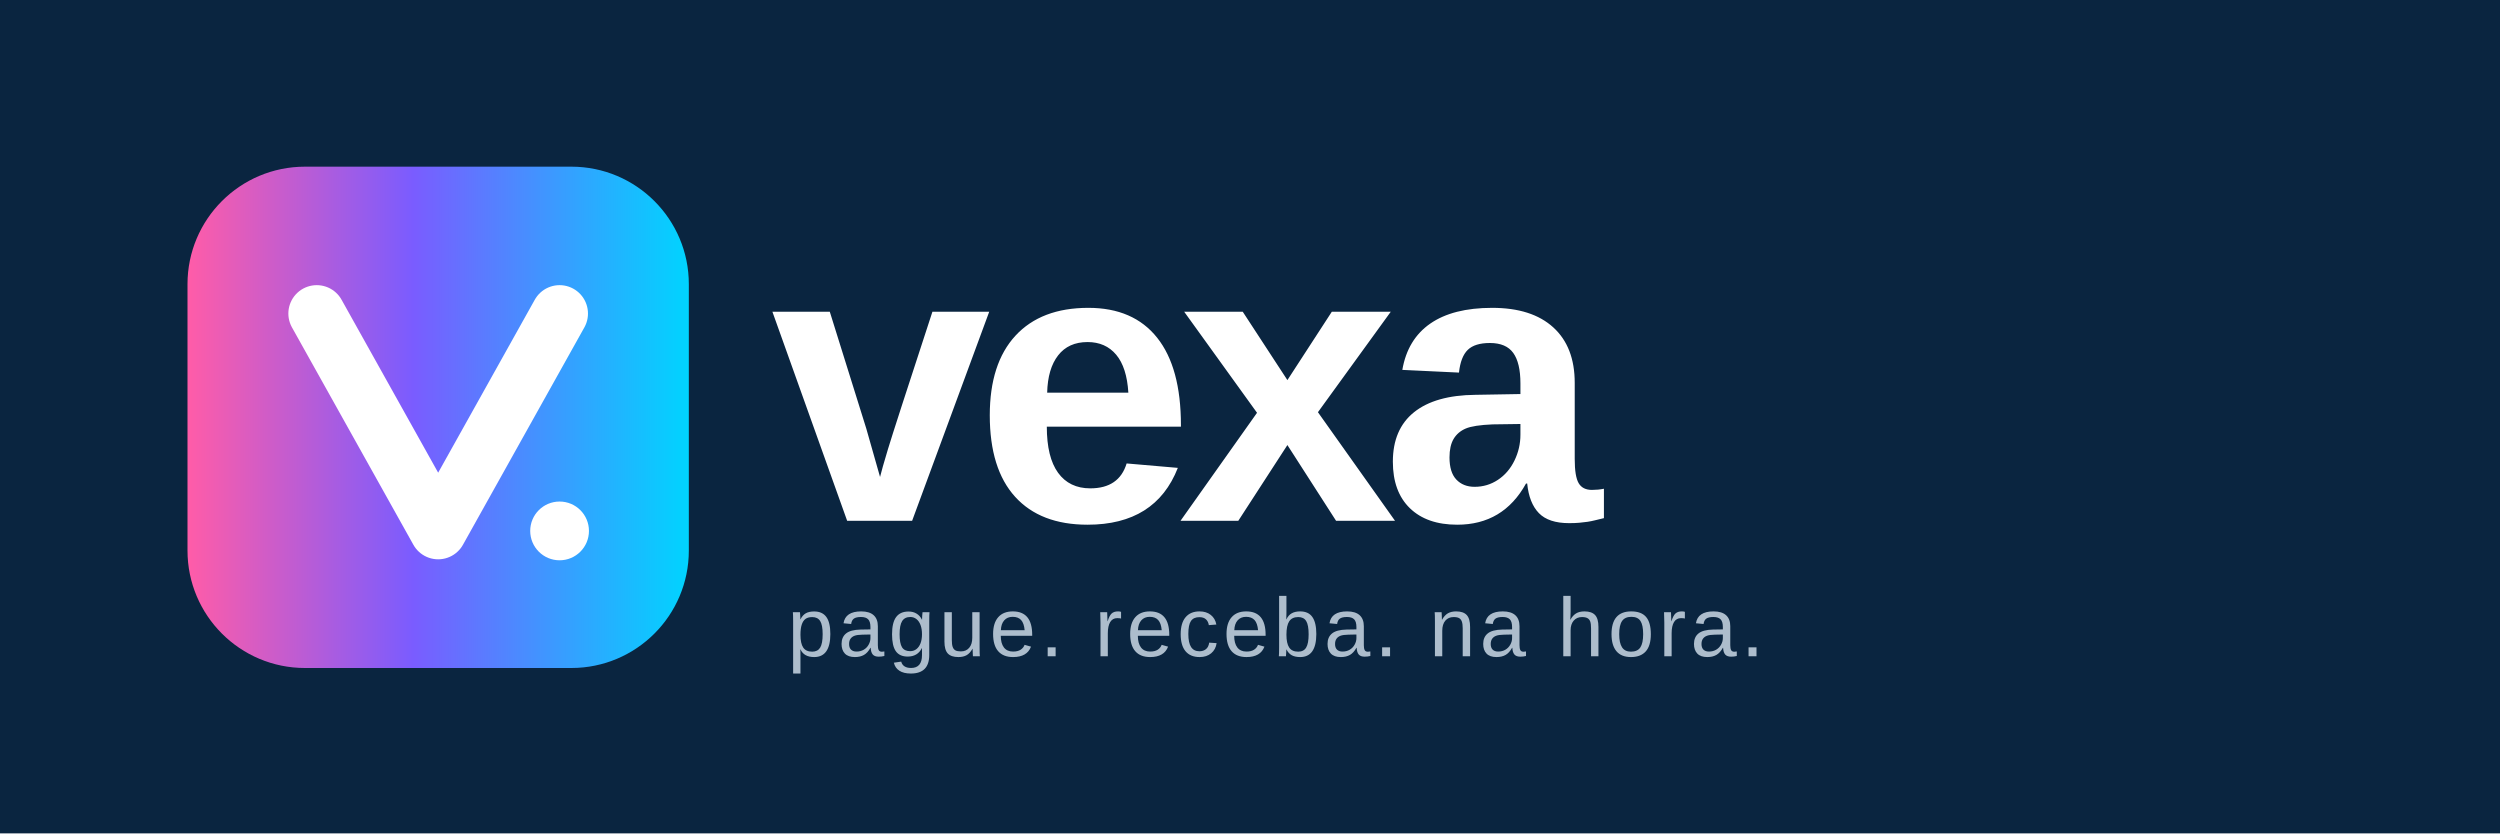
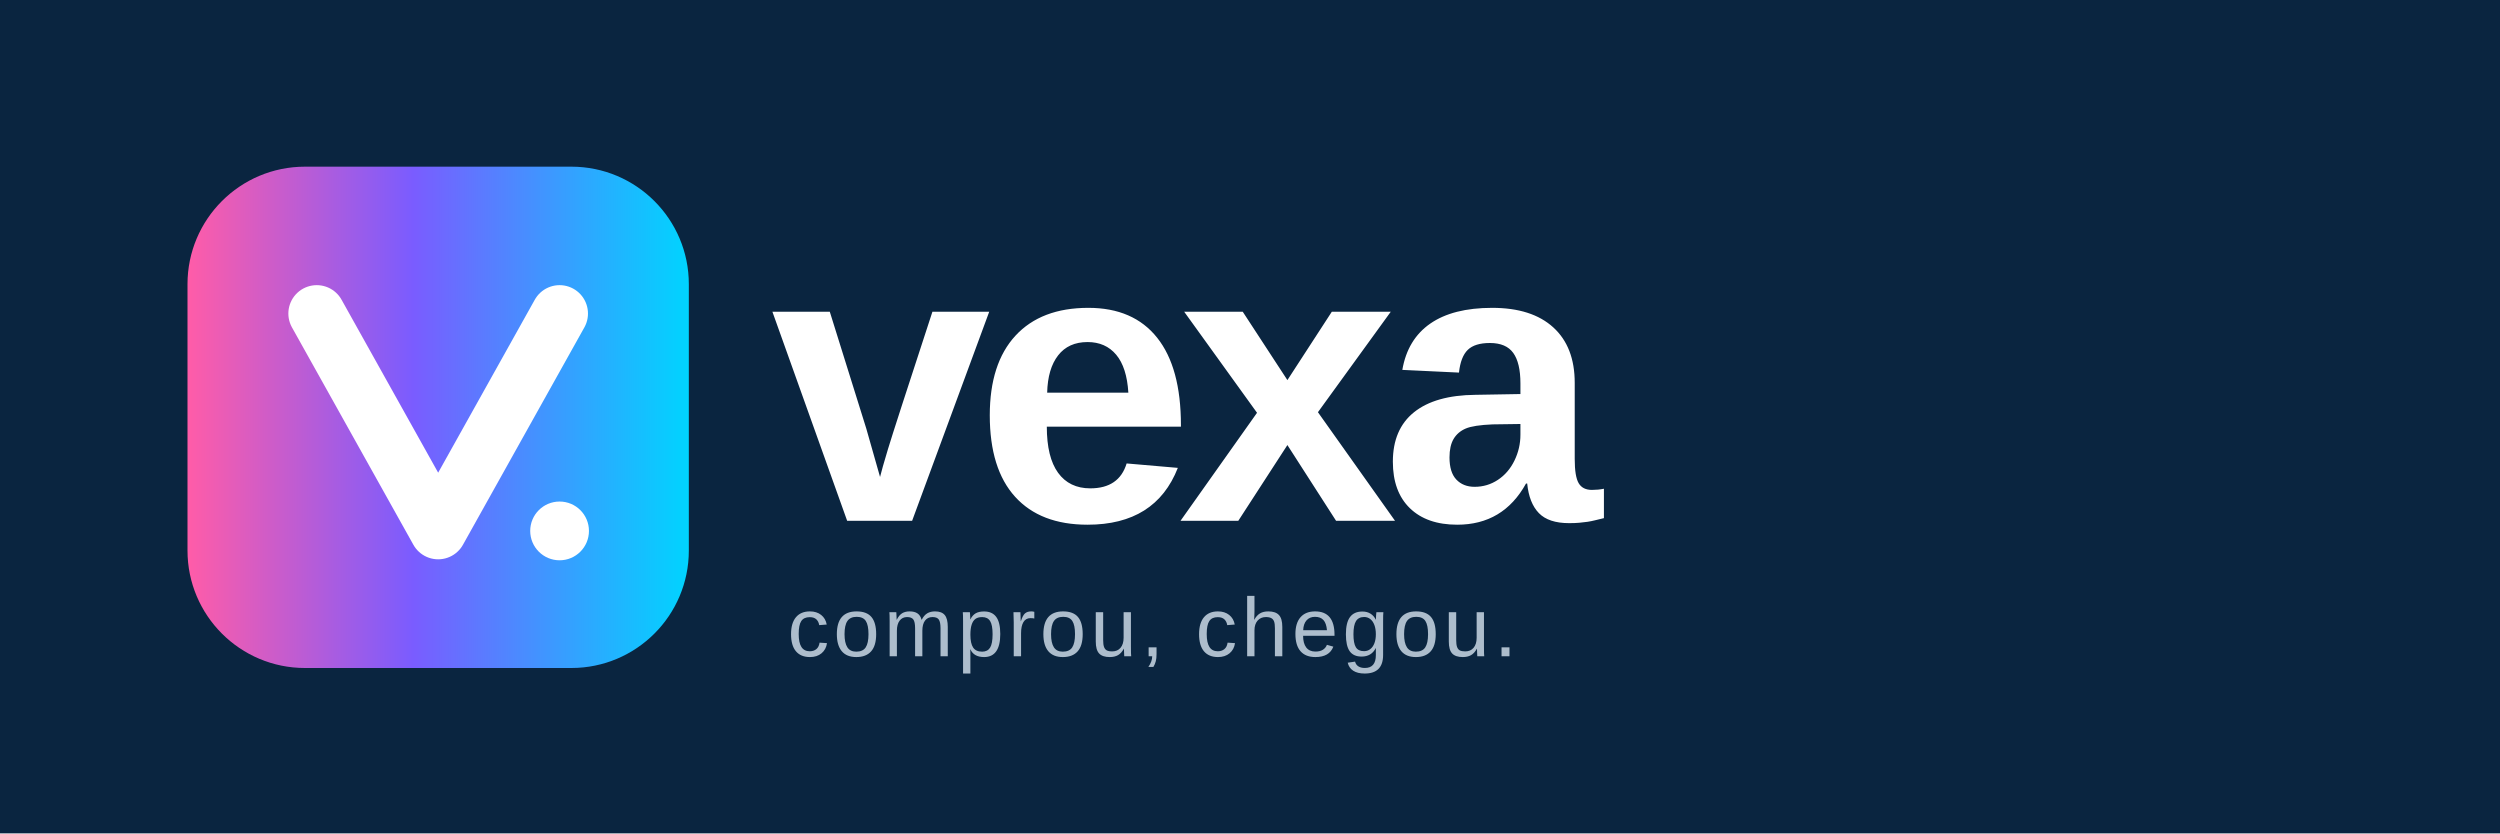
<svg xmlns="http://www.w3.org/2000/svg" viewBox="0 0 1200 400">
  <defs>
    <linearGradient id="g" x1="0" y1="0" x2="1" y2="0">
      <stop offset="0" stop-color="#FF5CA8" />
      <stop offset=".45" stop-color="#7A5CFF" />
      <stop offset="1" stop-color="#00D4FF" />
    </linearGradient>
  </defs>
  <rect width="1200" height="400" fill="#0A2540" />
  <g transform="translate(90,80) scale(.47)">
    <rect width="512" height="512" rx="120" fill="url(#g)" />
    <path d="M132 150 L256 372 L380 150" fill="none" stroke="#fff" stroke-width="58" stroke-linecap="round" stroke-linejoin="round" />
    <circle cx="380" cy="372" r="30" fill="#fff" />
  </g>
  <text x="370" y="250" font-family="Helvetica Neue,Arial,sans-serif" font-size="190" font-weight="800" fill="#fff" letter-spacing="-8">vexa</text>
-   <text x="378" y="315" font-family="Helvetica Neue,Arial,sans-serif" font-size="40" font-weight="500" fill="#ADBDCC" letter-spacing="2">pague. receba. na hora.</text>
+   <text x="378" y="315" font-family="Helvetica Neue,Arial,sans-serif" font-size="40" font-weight="500" fill="#ADBDCC" letter-spacing="2">comprou, chegou.</text>
</svg>
